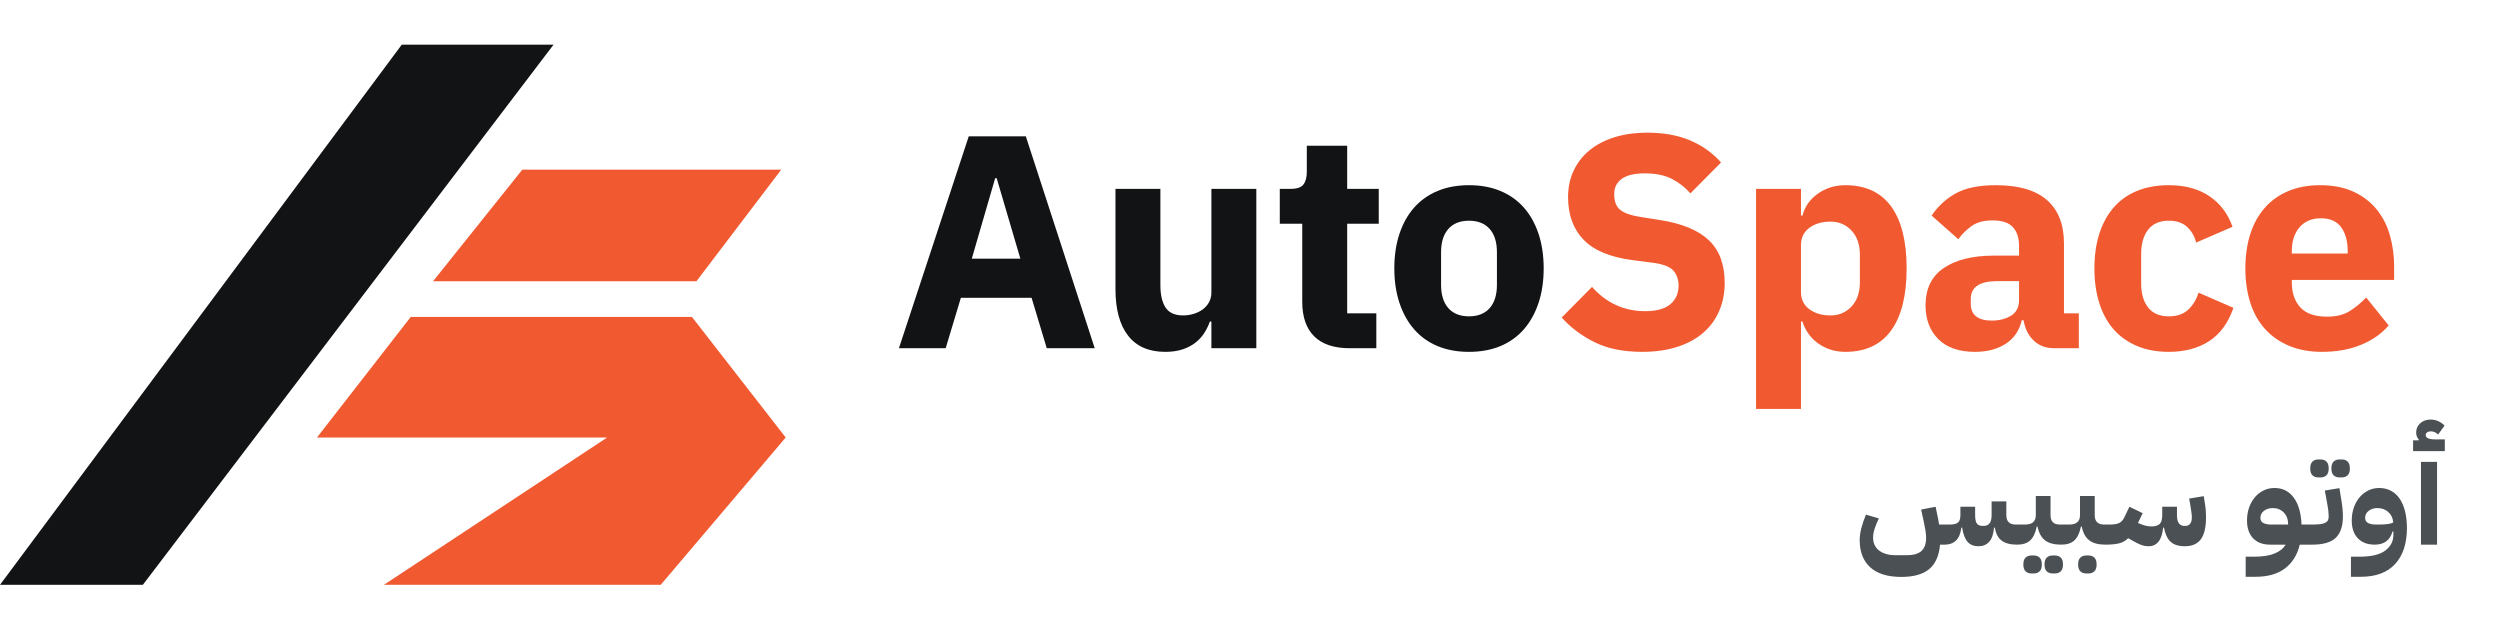
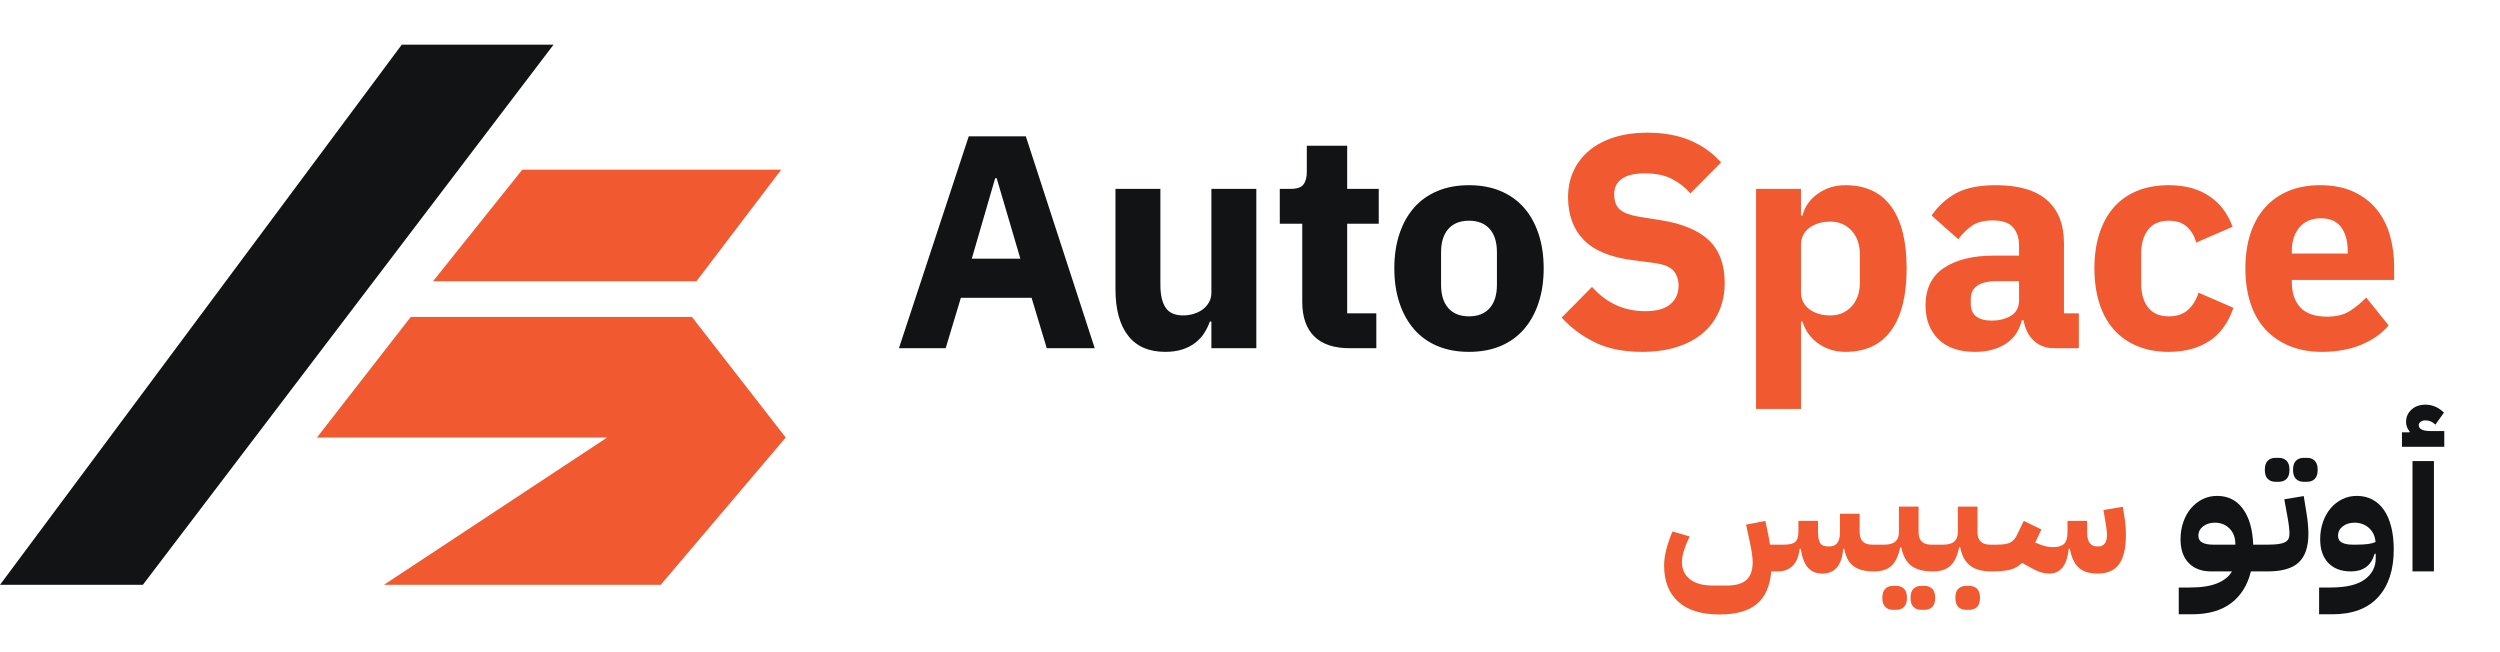
- <svg xmlns="http://www.w3.org/2000/svg" viewBox="0 0 560 140" width="560" height="140">
+ <svg xmlns="http://www.w3.org/2000/svg" viewBox="0 0 560 146" width="560" height="146">
  <g transform="translate(0,10)">
    <path fill="#111314" d="M0 121 90 0h34L32 121Z" />
    <path fill="#F15A30" d="M117 28h58l-19 25H97Z" />
    <path fill="#F15A30" d="M92 61h63l21 27-28 33H86l50-33H71Z" />
  </g>
  <g>
    <path fill="#111314" d="M234.476 78.0 231.076 66.712H215.232L211.832 78.0H201.36L217.0 30.536H229.784L245.22 78.0ZM223.256 39.92H222.916L217.68 57.94H228.56ZM271.352 72.016H271.012Q270.536 73.376 269.754 74.6Q268.972 75.824 267.748 76.776Q266.524 77.728 264.858 78.272Q263.192 78.816 261.016 78.816Q255.508 78.816 252.686 75.178Q249.864 71.54 249.864 64.74V42.3H259.928V63.856Q259.928 67.12 261.084 68.888Q262.24 70.656 265.028 70.656Q266.184 70.656 267.34 70.316Q268.496 69.976 269.38 69.33Q270.264 68.684 270.808 67.732Q271.352 66.78 271.352 65.488V42.3H281.416V78.0H271.352ZM302.312 78.0Q297.076 78.0 294.39 75.348Q291.704 72.696 291.704 67.596V50.12H286.672V42.3H289.188Q291.228 42.3 291.976 41.314Q292.724 40.328 292.724 38.492V32.644H301.768V42.3H308.84V50.12H301.768V70.18H308.296V78.0ZM329.056 78.816Q325.112 78.816 322.018 77.524Q318.924 76.232 316.782 73.784Q314.64 71.336 313.484 67.868Q312.328 64.4 312.328 60.116Q312.328 55.832 313.484 52.364Q314.64 48.896 316.782 46.482Q318.924 44.068 322.018 42.776Q325.112 41.484 329.056 41.484Q333.0 41.484 336.094 42.776Q339.188 44.068 341.33 46.482Q343.472 48.896 344.628 52.364Q345.784 55.832 345.784 60.116Q345.784 64.4 344.628 67.868Q343.472 71.336 341.33 73.784Q339.188 76.232 336.094 77.524Q333.0 78.816 329.056 78.816ZM329.056 70.86Q332.048 70.86 333.68 69.024Q335.312 67.188 335.312 63.788V56.512Q335.312 53.112 333.68 51.276Q332.048 49.44 329.056 49.44Q326.064 49.44 324.432 51.276Q322.8 53.112 322.8 56.512V63.788Q322.8 67.188 324.432 69.024Q326.064 70.86 329.056 70.86Z" />
    <path fill="#F15A30" d="M367.836 78.816Q361.58 78.816 357.228 76.674Q352.876 74.532 349.816 71.132L356.616 64.264Q361.444 69.704 368.516 69.704Q372.324 69.704 374.16 68.14Q375.996 66.576 375.996 63.992Q375.996 62.02 374.908 60.694Q373.82 59.368 370.488 58.892L365.796 58.28Q358.248 57.328 354.746 53.724Q351.244 50.12 351.244 44.136Q351.244 40.94 352.468 38.288Q353.692 35.636 355.97 33.732Q358.248 31.828 361.546 30.774Q364.844 29.72 369.06 29.72Q374.432 29.72 378.512 31.42Q382.592 33.12 385.516 36.384L378.648 43.32Q376.948 41.348 374.534 40.09Q372.12 38.832 368.448 38.832Q364.98 38.832 363.28 40.056Q361.58 41.28 361.58 43.456Q361.58 45.904 362.906 46.992Q364.232 48.08 367.224 48.556L371.916 49.304Q379.26 50.46 382.796 53.826Q386.332 57.192 386.332 63.38Q386.332 66.78 385.108 69.636Q383.884 72.492 381.538 74.532Q379.192 76.572 375.724 77.694Q372.256 78.816 367.836 78.816ZM393.356 42.3H403.42V48.284H403.76Q404.508 45.292 407.194 43.388Q409.88 41.484 413.348 41.484Q420.148 41.484 423.616 46.244Q427.084 51.004 427.084 60.116Q427.084 69.228 423.616 74.022Q420.148 78.816 413.348 78.816Q411.58 78.816 410.016 78.306Q408.452 77.796 407.194 76.878Q405.936 75.96 405.052 74.702Q404.168 73.444 403.76 72.016H403.42V91.6H393.356ZM410.016 70.656Q412.872 70.656 414.742 68.65Q416.612 66.644 416.612 63.244V57.056Q416.612 53.656 414.742 51.65Q412.872 49.644 410.016 49.644Q407.16 49.644 405.29 51.038Q403.42 52.432 403.42 54.88V65.42Q403.42 67.868 405.29 69.262Q407.16 70.656 410.016 70.656ZM460.084 78.0Q457.364 78.0 455.562 76.3Q453.76 74.6 453.284 71.744H452.876Q452.06 75.212 449.272 77.014Q446.484 78.816 442.404 78.816Q437.032 78.816 434.176 75.96Q431.32 73.104 431.32 68.412Q431.32 62.768 435.434 60.014Q439.548 57.26 446.62 57.26H452.264V55.016Q452.264 52.432 450.904 50.902Q449.544 49.372 446.348 49.372Q443.356 49.372 441.588 50.664Q439.82 51.956 438.664 53.588L432.68 48.284Q434.856 45.088 438.154 43.286Q441.452 41.484 447.096 41.484Q454.712 41.484 458.52 44.816Q462.328 48.148 462.328 54.54V70.18H465.66V78.0ZM446.144 71.812Q448.66 71.812 450.462 70.724Q452.264 69.636 452.264 67.188V62.972H447.368Q441.452 62.972 441.452 66.984V68.004Q441.452 69.976 442.676 70.894Q443.9 71.812 446.144 71.812ZM485.808 78.816Q481.796 78.816 478.668 77.49Q475.54 76.164 473.432 73.75Q471.324 71.336 470.236 67.868Q469.148 64.4 469.148 60.116Q469.148 55.832 470.236 52.398Q471.324 48.964 473.432 46.516Q475.54 44.068 478.668 42.776Q481.796 41.484 485.808 41.484Q491.248 41.484 494.886 43.932Q498.524 46.38 500.088 50.8L491.928 54.336Q491.452 52.296 489.956 50.868Q488.46 49.44 485.808 49.44Q482.748 49.44 481.184 51.446Q479.62 53.452 479.62 56.852V63.516Q479.62 66.916 481.184 68.888Q482.748 70.86 485.808 70.86Q488.528 70.86 490.126 69.398Q491.724 67.936 492.472 65.556L500.292 68.956Q498.524 74.056 494.818 76.436Q491.112 78.816 485.808 78.816ZM520.1 78.816Q516.02 78.816 512.824 77.49Q509.628 76.164 507.418 73.75Q505.208 71.336 504.086 67.868Q502.964 64.4 502.964 60.116Q502.964 55.9 504.052 52.466Q505.14 49.032 507.282 46.584Q509.424 44.136 512.552 42.81Q515.68 41.484 519.692 41.484Q524.112 41.484 527.274 42.98Q530.436 44.476 532.442 46.992Q534.448 49.508 535.366 52.806Q536.284 56.104 536.284 59.708V62.7H513.368V63.244Q513.368 66.78 515.272 68.854Q517.176 70.928 521.256 70.928Q524.384 70.928 526.356 69.67Q528.328 68.412 530.028 66.644L535.06 72.9Q532.68 75.688 528.838 77.252Q524.996 78.816 520.1 78.816ZM519.896 48.896Q516.836 48.896 515.102 50.902Q513.368 52.908 513.368 56.24V56.784H525.88V56.172Q525.88 52.908 524.418 50.902Q522.956 48.896 519.896 48.896Z" />
  </g>
  <g>
-     <path fill="#4A5053" d="M443.18 122.36Q441.59 122.36 440.72 121.355Q439.85 120.35 439.52 118.19H439.34Q439.1 120.17 438.14 121.085Q437.18 122.0 435.65 122.0H434.57Q434.24 125.75 432.125 127.49Q430.01 129.23 425.9 129.23Q421.28 129.23 418.925 127.07Q416.57 124.91 416.57 121.01Q416.57 119.75 416.945 118.28Q417.32 116.81 417.98 115.28L420.86 116.12Q420.26 117.35 419.915 118.445Q419.57 119.54 419.57 120.41Q419.57 122.27 420.92 123.32Q422.27 124.37 424.7 124.37H427.1Q429.35 124.37 430.4 123.425Q431.45 122.48 431.45 120.44Q431.45 119.75 431.3 118.82Q431.15 117.89 430.94 116.93L430.34 114.14L433.58 113.51L434.15 116.27L434.36 117.5H436.73Q438.08 117.5 438.605 117.035Q439.13 116.57 439.13 115.4V113.51H442.43V115.4Q442.43 116.66 442.79 117.23Q443.15 117.8 444.11 117.8H444.41Q445.19 117.8 445.655 117.23Q446.12 116.66 446.12 115.4V112.31H449.42V115.4Q449.42 117.5 451.52 117.5H452.72V121.1L451.82 122.0Q449.54 122.0 448.355 121.085Q447.17 120.17 446.84 118.19H446.66Q446.48 120.35 445.58 121.355Q444.68 122.36 443.18 122.36ZM451.82 118.4 452.72 117.5H453.62Q456.02 117.5 456.02 115.4V111.11H459.32V115.4Q459.32 117.5 461.42 117.5H462.62V121.1L461.72 122.0Q459.32 122.0 458.075 121.025Q456.83 120.05 456.41 117.95H456.23Q455.81 120.05 454.79 121.025Q453.77 122.0 451.82 122.0ZM459.74 128.45Q458.96 128.45 458.465 127.97Q457.97 127.49 457.97 126.44Q457.97 125.39 458.465 124.91Q458.96 124.43 459.74 124.43H460.34Q461.12 124.43 461.615 124.91Q462.11 125.39 462.11 126.44Q462.11 127.49 461.615 127.97Q461.12 128.45 460.34 128.45ZM455 128.45Q454.22 128.45 453.725 127.97Q453.23 127.49 453.23 126.44Q453.23 125.39 453.725 124.91Q454.22 124.43 455 124.43H455.6Q456.38 124.43 456.875 124.91Q457.37 125.39 457.37 126.44Q457.37 127.49 456.875 127.97Q456.38 128.45 455.6 128.45ZM461.72 118.4 462.62 117.5H463.52Q465.92 117.5 465.92 115.4V111.11H469.22V115.4Q469.22 117.5 471.32 117.5H472.52V121.1L471.62 122.0Q469.22 122.0 467.975 121.025Q466.73 120.05 466.31 117.95H466.13Q465.71 120.05 464.69 121.025Q463.67 122.0 461.72 122.0ZM467.27 128.45Q466.49 128.45 465.995 127.97Q465.5 127.49 465.5 126.44Q465.5 125.39 465.995 124.91Q466.49 124.43 467.27 124.43H467.87Q468.65 124.43 469.145 124.91Q469.64 125.39 469.64 126.44Q469.64 127.49 469.145 127.97Q468.65 128.45 467.87 128.45ZM471.62 118.4 472.52 117.5H472.55Q473.99 117.5 474.695 117.155Q475.4 116.81 475.82 115.94L476.99 113.51L479.96 114.95L478.91 117.14Q479.63 117.47 480.38 117.695Q481.13 117.92 481.91 117.92Q483.2 117.92 483.77 117.365Q484.34 116.81 484.34 115.4V113.51H487.64V115.4Q487.64 116.66 488.075 117.23Q488.51 117.8 489.26 117.8H489.56Q490.19 117.8 490.58 117.335Q490.97 116.87 490.97 115.85Q490.97 115.43 490.88 114.785Q490.79 114.14 490.64 113.21L490.37 111.68L493.64 111.14L493.88 112.67Q494.03 113.54 494.09 114.305Q494.15 115.07 494.15 115.85Q494.15 119.21 492.995 120.785Q491.84 122.36 489.41 122.36Q487.28 122.36 486.2 121.34Q485.12 120.32 484.73 118.19H484.55Q484.31 120.35 483.485 121.355Q482.66 122.36 481.31 122.36Q480.44 122.36 479.585 122.045Q478.73 121.73 477.35 120.92L476.72 120.56Q475.79 121.46 474.605 121.73Q473.42 122.0 471.62 122.0ZM503.03 124.7H504.95Q507.8 124.7 509.525 123.98Q511.25 123.26 511.97 122.0H508.49Q506.06 122.0 504.695 120.575Q503.33 119.15 503.33 116.6Q503.33 115.04 503.795 113.705Q504.26 112.37 505.085 111.395Q505.91 110.42 507.035 109.865Q508.16 109.31 509.48 109.31Q512.21 109.31 513.8 111.47Q515.39 113.63 515.54 117.5H517.07V121.1L516.17 122.0H515.15Q514.31 125.45 511.835 127.325Q509.36 129.2 505.25 129.2H503.03ZM506.33 116.0Q506.33 116.81 506.99 117.155Q507.65 117.5 508.79 117.5H512.54V117.41Q512.54 115.79 511.565 114.8Q510.59 113.81 509.09 113.81Q507.92 113.81 507.125 114.425Q506.33 115.04 506.33 116.0ZM516.17 118.4 517.07 117.5H517.94Q519.02 117.5 519.725 117.41Q520.43 117.32 520.865 117.095Q521.3 116.87 521.465 116.525Q521.63 116.18 521.63 115.67Q521.63 115.22 521.555 114.515Q521.48 113.81 521.27 112.67L520.76 109.88L524.03 109.34L524.48 112.13Q524.63 112.94 524.72 113.93Q524.81 114.92 524.81 115.67Q524.81 118.94 523.205 120.47Q521.6 122.0 517.94 122.0H516.17ZM524 106.94Q523.22 106.94 522.725 106.46Q522.23 105.98 522.23 104.93Q522.23 103.88 522.725 103.4Q523.22 102.92 524 102.92H524.6Q525.38 102.92 525.875 103.4Q526.37 103.88 526.37 104.93Q526.37 105.98 525.875 106.46Q525.38 106.94 524.6 106.94ZM519.26 106.94Q518.48 106.94 517.985 106.46Q517.49 105.98 517.49 104.93Q517.49 103.88 517.985 103.4Q518.48 102.92 519.26 102.92H519.86Q520.64 102.92 521.135 103.4Q521.63 103.88 521.63 104.93Q521.63 105.98 521.135 106.46Q520.64 106.94 519.86 106.94ZM526.61 124.7H528.53Q532.46 124.7 534.29 123.335Q536.12 121.97 536.12 119.81V119.03H535.94Q535.49 120.56 534.485 121.28Q533.48 122.0 531.95 122.0Q529.52 122.0 528.155 120.575Q526.79 119.15 526.79 116.6Q526.79 115.04 527.255 113.705Q527.72 112.37 528.545 111.395Q529.37 110.42 530.495 109.865Q531.62 109.31 532.94 109.31Q534.41 109.31 535.565 109.925Q536.72 110.54 537.515 111.695Q538.31 112.85 538.73 114.53Q539.15 116.21 539.15 118.31Q539.15 123.44 536.525 126.32Q533.9 129.2 528.83 129.2H526.61ZM532.88 117.5Q534.05 117.5 534.83 117.395Q535.61 117.29 536.09 117.05Q535.97 115.58 534.98 114.695Q533.99 113.81 532.55 113.81Q531.38 113.81 530.585 114.425Q529.79 115.04 529.79 116.0Q529.79 116.81 530.45 117.155Q531.11 117.5 532.25 117.5ZM542.3 103.46H545.9V122.0H542.3ZM540.53 98.63H541.79L541.82 98.48Q541.22 97.82 541.22 96.89Q541.22 95.63 542.135 94.805Q543.05 93.98 544.49 93.98Q545.36 93.98 546.17 94.34Q546.98 94.7 547.58 95.33L546.14 97.34Q545.42 96.62 544.49 96.62Q543.98 96.62 543.665 96.86Q543.35 97.1 543.35 97.43Q543.35 98.42 545.42 98.42H547.64V101.06H540.53Z" />
+     <path fill="#F15A30" d="M408.24 128.48Q406.12 128.48 404.96 127.14Q403.8 125.8 403.36 122.92H403.12Q402.8 125.56 401.52 126.78Q400.24 128.0 398.2 128.0H396.76Q396.32 133.0 393.5 135.32Q390.68 137.64 385.2 137.64Q379.04 137.64 375.9 134.76Q372.76 131.88 372.76 126.68Q372.76 125.0 373.26 123.04Q373.76 121.08 374.64 119.04L378.48 120.16Q377.68 121.8 377.22 123.26Q376.76 124.72 376.76 125.88Q376.76 128.36 378.56 129.76Q380.36 131.16 383.6 131.16H386.8Q389.8 131.16 391.2 129.9Q392.6 128.64 392.6 125.92Q392.6 125.0 392.4 123.76Q392.2 122.52 391.92 121.24L391.12 117.52L395.44 116.68L396.2 120.36L396.48 122.0H399.64Q401.44 122.0 402.14 121.38Q402.84 120.76 402.84 119.2V116.68H407.24V119.2Q407.24 120.88 407.72 121.64Q408.2 122.4 409.48 122.4H409.88Q410.92 122.4 411.54 121.64Q412.16 120.88 412.16 119.2V115.08H416.56V119.2Q416.56 122.0 419.36 122.0H420.96V126.8L419.76 128.0Q416.72 128.0 415.14 126.78Q413.56 125.56 413.12 122.92H412.88Q412.64 125.8 411.44 127.14Q410.24 128.48 408.24 128.48ZM419.76 123.2 420.96 122.0H422.16Q425.36 122.0 425.36 119.2V113.48H429.76V119.2Q429.76 122.0 432.56 122.0H434.16V126.8L432.96 128.0Q429.76 128.0 428.1 126.7Q426.44 125.4 425.88 122.6H425.64Q425.08 125.4 423.72 126.7Q422.36 128.0 419.76 128.0ZM430.32 136.6Q429.28 136.6 428.62 135.96Q427.96 135.32 427.96 133.92Q427.96 132.52 428.62 131.88Q429.28 131.24 430.32 131.24H431.12Q432.16 131.24 432.82 131.88Q433.48 132.52 433.48 133.92Q433.48 135.32 432.82 135.96Q432.16 136.6 431.12 136.6ZM424.0 136.6Q422.96 136.6 422.3 135.96Q421.64 135.32 421.64 133.92Q421.64 132.52 422.3 131.88Q422.96 131.24 424.0 131.24H424.8Q425.84 131.24 426.5 131.88Q427.16 132.52 427.16 133.92Q427.16 135.32 426.5 135.96Q425.84 136.6 424.8 136.6ZM432.96 123.2 434.16 122.0H435.36Q438.56 122.0 438.56 119.2V113.48H442.96V119.2Q442.96 122.0 445.76 122.0H447.36V126.8L446.16 128.0Q442.96 128.0 441.3 126.7Q439.64 125.4 439.08 122.6H438.84Q438.28 125.4 436.92 126.7Q435.56 128.0 432.96 128.0ZM440.36 136.6Q439.32 136.6 438.66 135.96Q438.0 135.32 438.0 133.92Q438.0 132.52 438.66 131.88Q439.32 131.24 440.36 131.24H441.16Q442.2 131.24 442.86 131.88Q443.52 132.52 443.52 133.92Q443.52 135.32 442.86 135.96Q442.2 136.6 441.16 136.6ZM446.16 123.2 447.36 122.0H447.4Q449.32 122.0 450.26 121.54Q451.2 121.08 451.76 119.92L453.32 116.68L457.28 118.6L455.88 121.52Q456.84 121.96 457.84 122.26Q458.84 122.56 459.88 122.56Q461.6 122.56 462.36 121.82Q463.12 121.08 463.12 119.2V116.68H467.52V119.2Q467.52 120.88 468.1 121.64Q468.68 122.4 469.68 122.4H470.08Q470.92 122.4 471.44 121.78Q471.96 121.16 471.96 119.8Q471.96 119.24 471.84 118.38Q471.72 117.52 471.52 116.28L471.16 114.24L475.52 113.52L475.84 115.56Q476.04 116.72 476.12 117.74Q476.2 118.76 476.2 119.8Q476.2 124.28 474.66 126.38Q473.12 128.48 469.88 128.48Q467.04 128.48 465.6 127.12Q464.16 125.76 463.64 122.92H463.4Q463.08 125.8 461.98 127.14Q460.88 128.48 459.08 128.48Q457.92 128.48 456.78 128.06Q455.64 127.64 453.8 126.56L452.96 126.08Q451.72 127.28 450.14 127.64Q448.56 128.0 446.16 128.0Z" />
+     <path fill="#111314" d="M488.04 131.6H490.6Q494.4 131.6 496.7 130.64Q499 129.68 499.96 128.0H495.32Q492.08 128.0 490.26 126.1Q488.44 124.2 488.44 120.8Q488.44 118.72 489.06 116.94Q489.68 115.16 490.78 113.86Q491.88 112.56 493.38 111.82Q494.88 111.08 496.64 111.08Q500.28 111.08 502.4 113.96Q504.52 116.84 504.72 122.0H506.76V126.8L505.56 128.0H504.2Q503.08 132.6 499.78 135.1Q496.48 137.6 491 137.6H488.04ZM492.44 120.0Q492.44 121.08 493.32 121.54Q494.2 122.0 495.72 122.0H500.72V121.88Q500.72 119.72 499.42 118.4Q498.12 117.08 496.12 117.08Q494.56 117.08 493.5 117.9Q492.44 118.72 492.44 120.0ZM505.56 123.2 506.76 122.0H507.92Q509.36 122.0 510.3 121.88Q511.24 121.76 511.82 121.46Q512.4 121.16 512.62 120.7Q512.84 120.24 512.84 119.56Q512.84 118.96 512.74 118.02Q512.64 117.08 512.36 115.56L511.68 111.84L516.04 111.12L516.64 114.84Q516.84 115.92 516.96 117.24Q517.08 118.56 517.08 119.56Q517.08 123.92 514.94 125.96Q512.8 128.0 507.92 128.0H505.56ZM516 107.92Q514.96 107.92 514.3 107.28Q513.64 106.64 513.64 105.24Q513.64 103.84 514.3 103.2Q514.96 102.56 516 102.56H516.8Q517.84 102.56 518.5 103.2Q519.16 103.84 519.16 105.24Q519.16 106.64 518.5 107.28Q517.84 107.92 516.8 107.92ZM509.68 107.92Q508.64 107.92 507.98 107.28Q507.32 106.64 507.32 105.24Q507.32 103.84 507.98 103.2Q508.64 102.56 509.68 102.56H510.48Q511.52 102.56 512.18 103.2Q512.84 103.84 512.84 105.24Q512.84 106.64 512.18 107.28Q511.52 107.92 510.48 107.92ZM519.48 131.6H522.04Q527.28 131.6 529.72 129.78Q532.16 127.96 532.16 125.08V124.04H531.92Q531.32 126.08 529.98 127.04Q528.64 128.0 526.6 128.0Q523.36 128.0 521.54 126.1Q519.72 124.2 519.72 120.8Q519.72 118.72 520.34 116.94Q520.96 115.16 522.06 113.86Q523.16 112.56 524.66 111.82Q526.16 111.08 527.92 111.08Q529.88 111.08 531.42 111.9Q532.96 112.72 534.02 114.26Q535.08 115.8 535.64 118.04Q536.2 120.28 536.2 123.08Q536.2 129.92 532.7 133.76Q529.2 137.6 522.44 137.6H519.48ZM527.84 122.0Q529.4 122.0 530.44 121.86Q531.48 121.72 532.12 121.4Q531.96 119.44 530.64 118.26Q529.32 117.08 527.4 117.08Q525.84 117.08 524.78 117.9Q523.72 118.72 523.72 120.0Q523.72 121.08 524.6 121.54Q525.48 122.0 527 122.0ZM540.4 103.28H545.2V128.0H540.4ZM538.04 96.84H539.72L539.76 96.64Q538.96 95.76 538.96 94.52Q538.96 92.84 540.18 91.74Q541.4 90.64 543.32 90.64Q544.48 90.64 545.56 91.12Q546.64 91.6 547.44 92.44L545.52 95.12Q544.56 94.16 543.32 94.16Q542.64 94.16 542.22 94.48Q541.8 94.8 541.8 95.24Q541.8 96.56 544.56 96.56H547.52V100.08H538.04Z" />
  </g>
</svg>
